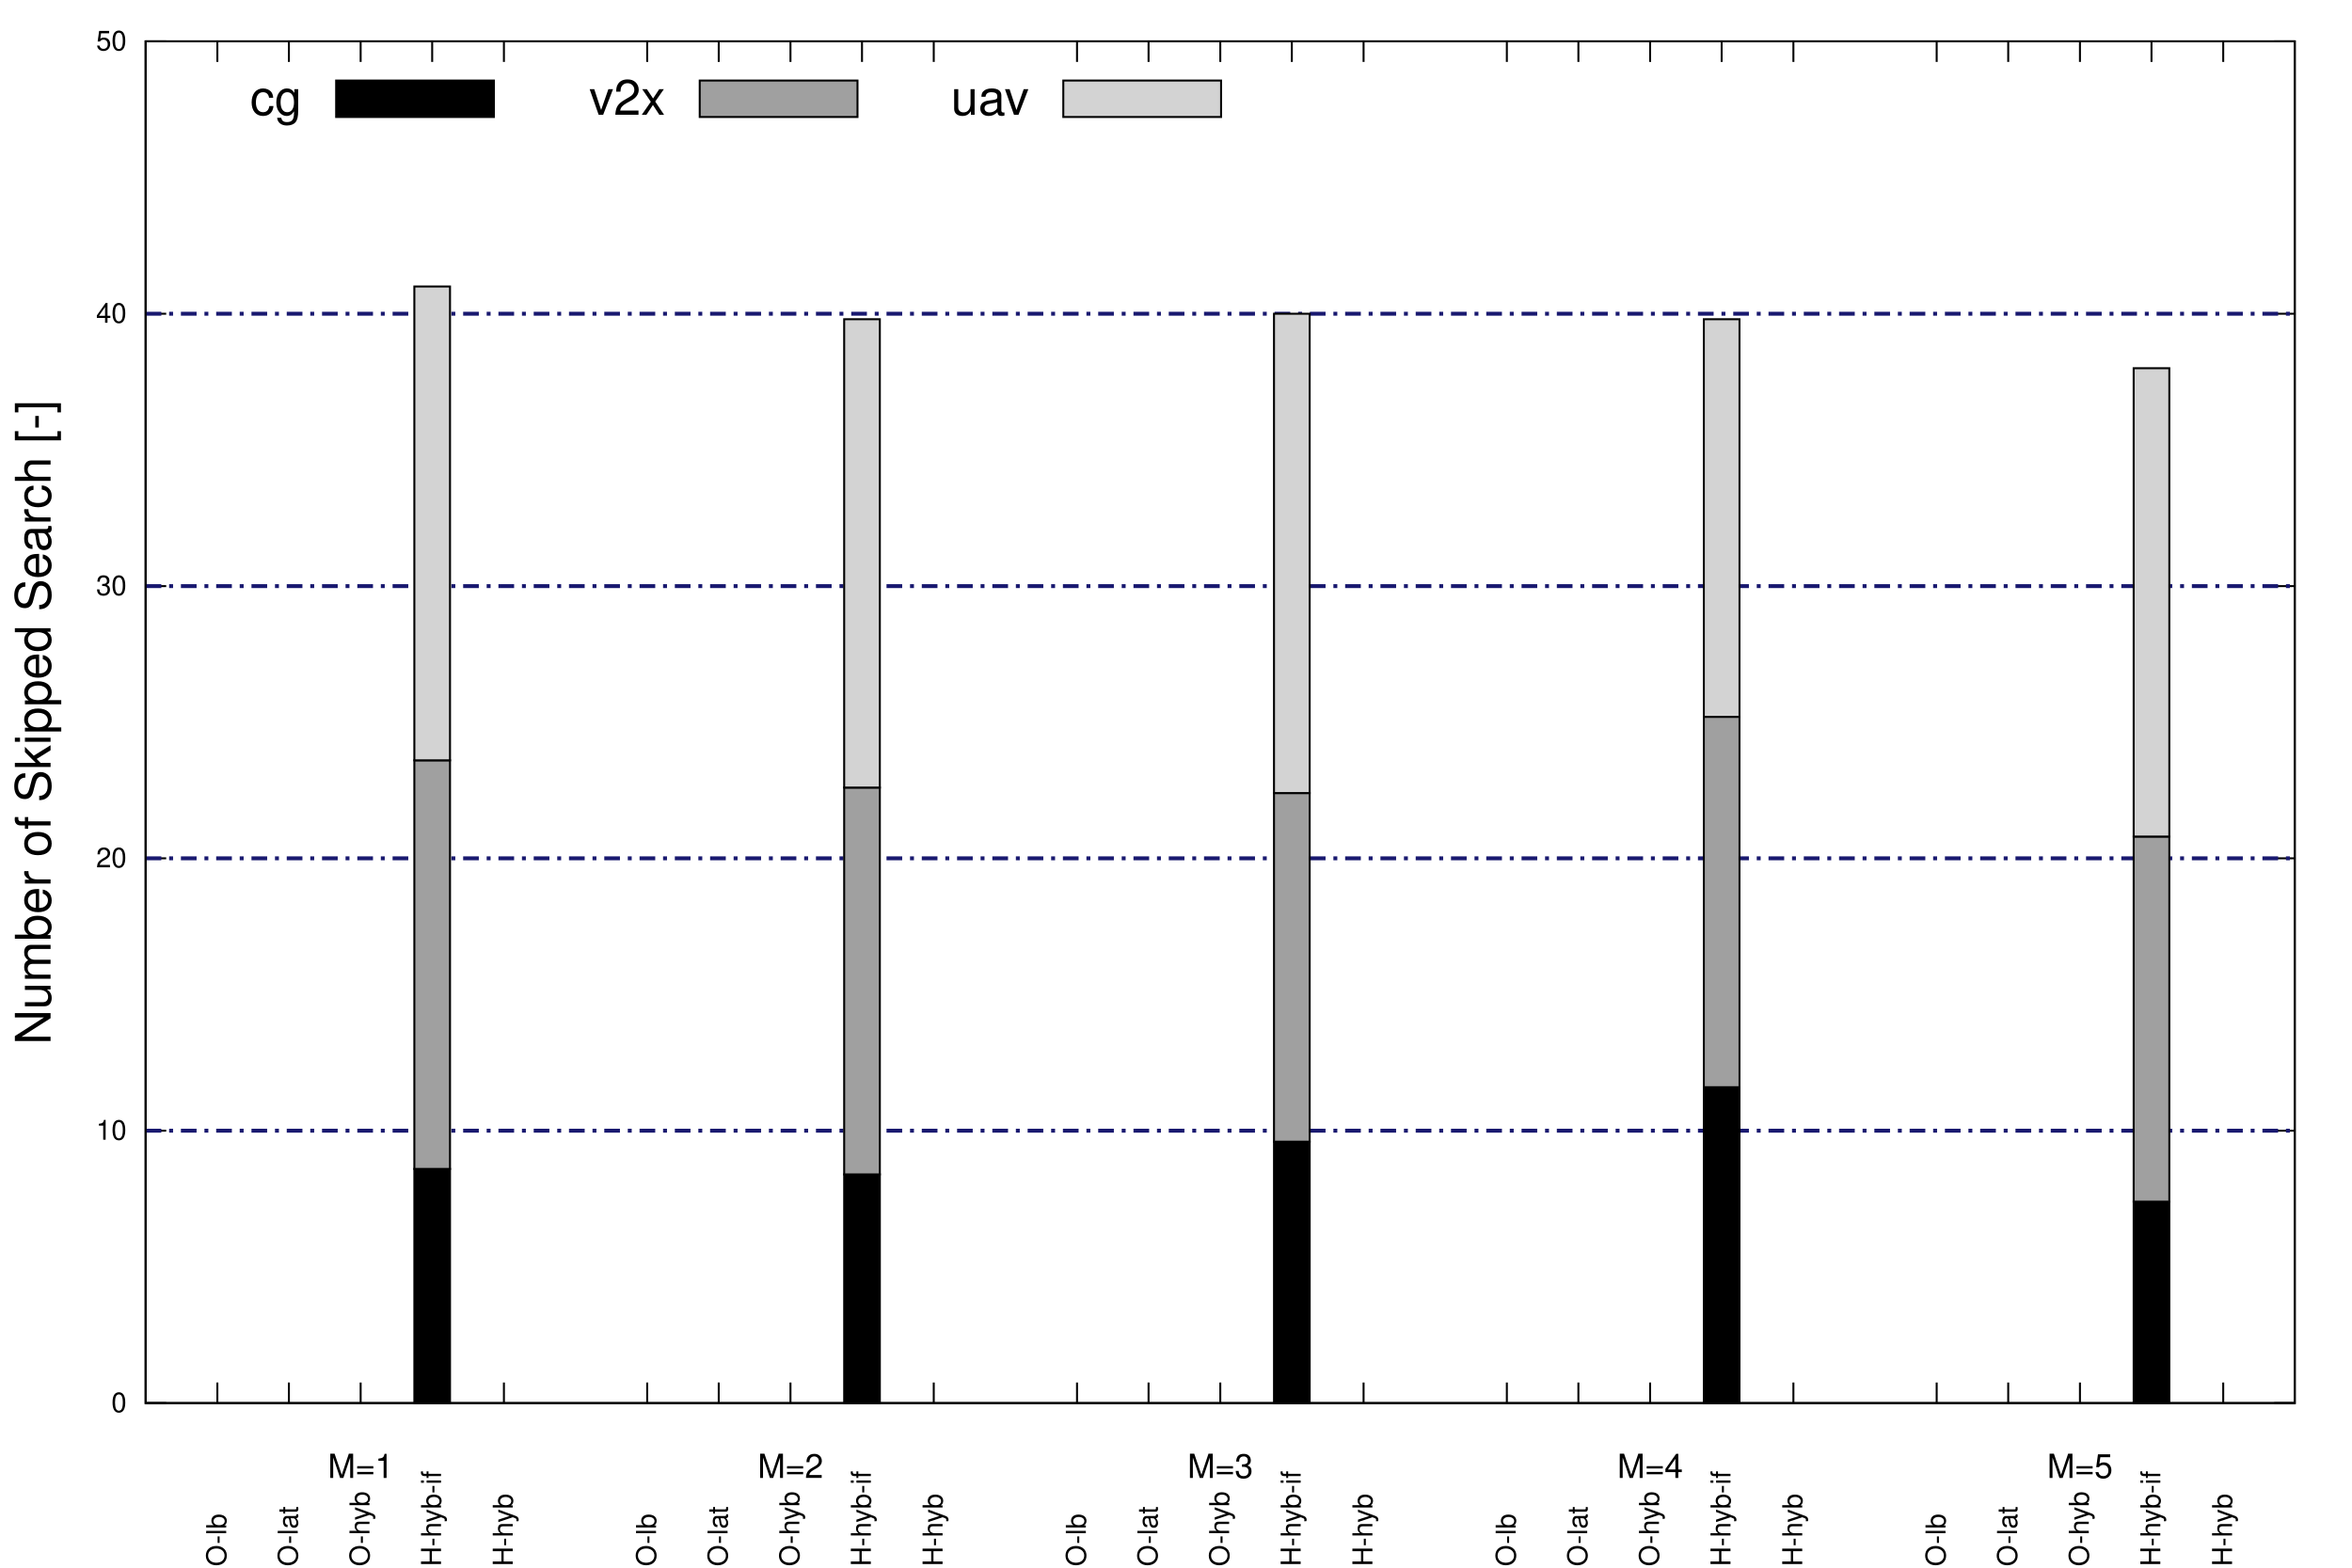
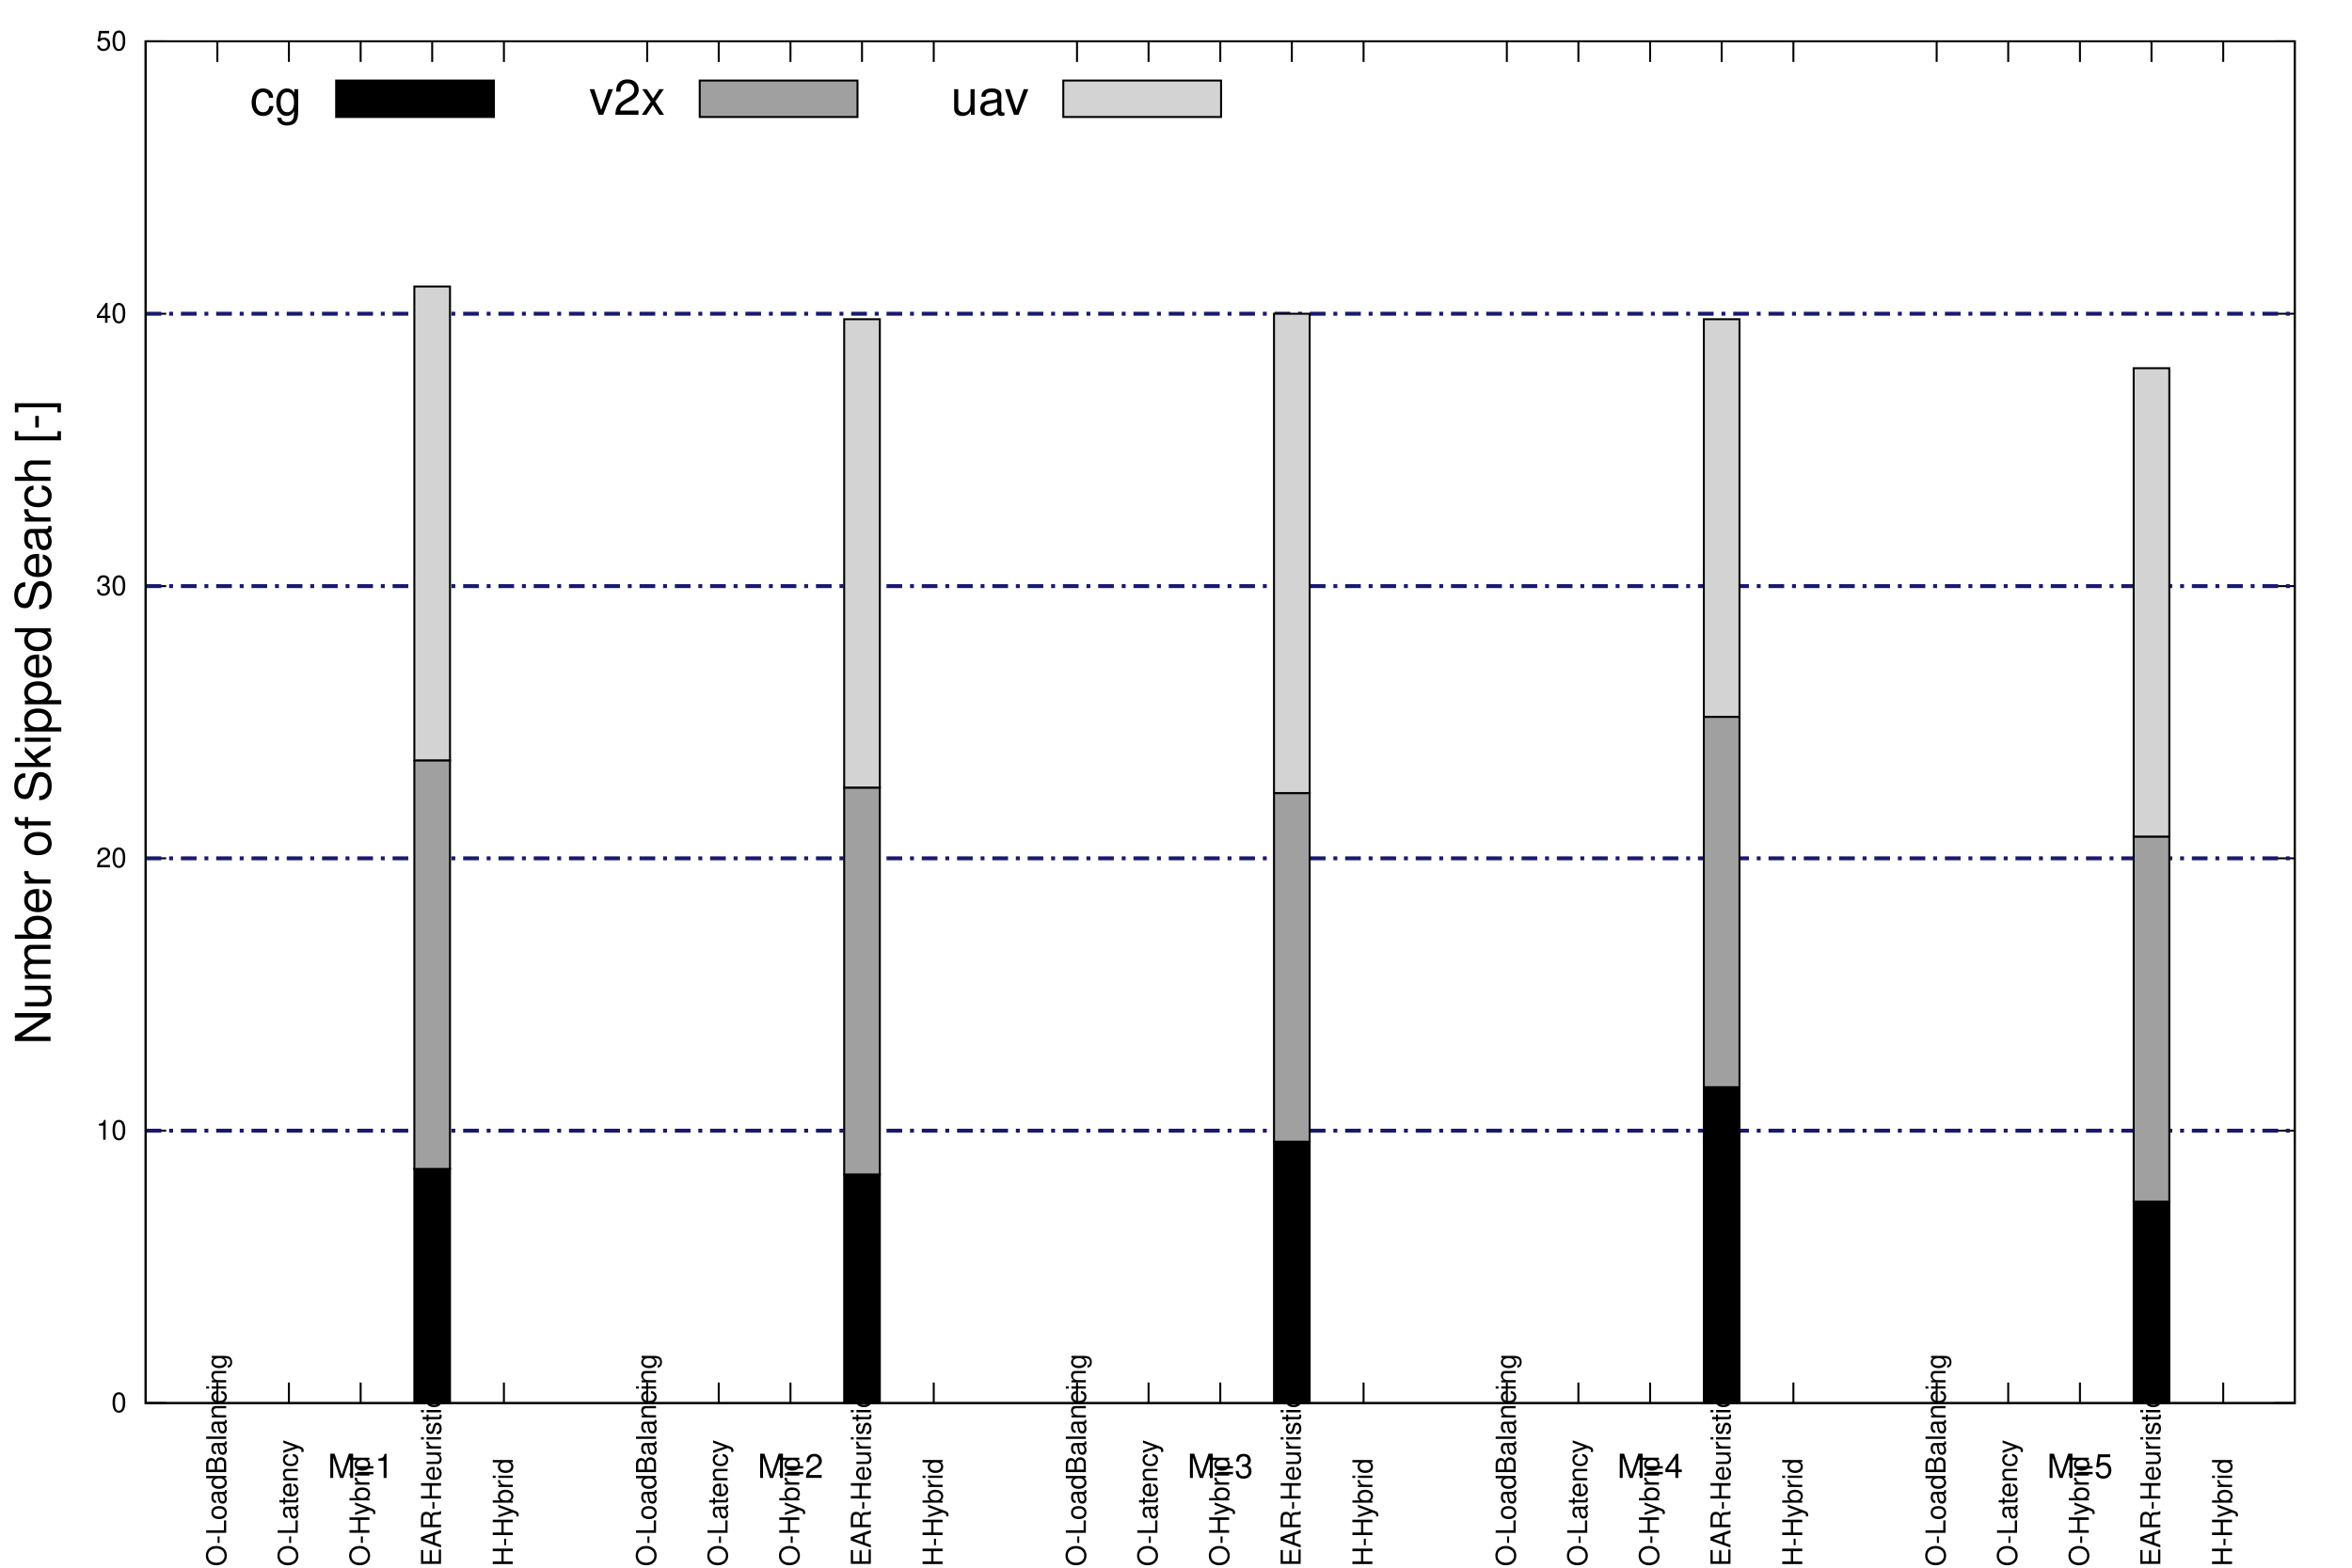
<svg xmlns="http://www.w3.org/2000/svg" xmlns:xlink="http://www.w3.org/1999/xlink" width="1200" height="800" viewBox="0 0 1200 800">
  <g id="gnuplot_canvas">
    <rect x="0" y="0" width="1200" height="800" fill="none" />
    <defs>
      <circle id="gpDot" r="0.5" stroke-width="0.5" stroke="currentColor" />
      <path id="gpPt0" stroke-width="0.190" stroke="currentColor" d="M-1,0 h2 M0,-1 v2" />
      <path id="gpPt1" stroke-width="0.190" stroke="currentColor" d="M-1,-1 L1,1 M1,-1 L-1,1" />
      <path id="gpPt2" stroke-width="0.190" stroke="currentColor" d="M-1,0 L1,0 M0,-1 L0,1 M-1,-1 L1,1 M-1,1 L1,-1" />
      <rect id="gpPt3" stroke-width="0.190" stroke="currentColor" x="-1" y="-1" width="2" height="2" />
      <rect id="gpPt4" stroke-width="0.190" stroke="currentColor" fill="currentColor" x="-1" y="-1" width="2" height="2" />
      <circle id="gpPt5" stroke-width="0.190" stroke="currentColor" cx="0" cy="0" r="1" />
      <use xlink:href="#gpPt5" id="gpPt6" fill="currentColor" stroke="none" />
      <path id="gpPt7" stroke-width="0.190" stroke="currentColor" d="M0,-1.33 L-1.33,0.67 L1.33,0.67 z" />
      <use xlink:href="#gpPt7" id="gpPt8" fill="currentColor" stroke="none" />
      <use xlink:href="#gpPt7" id="gpPt9" stroke="currentColor" transform="rotate(180)" />
      <use xlink:href="#gpPt9" id="gpPt10" fill="currentColor" stroke="none" />
      <use xlink:href="#gpPt3" id="gpPt11" stroke="currentColor" transform="rotate(45)" />
      <use xlink:href="#gpPt11" id="gpPt12" fill="currentColor" stroke="none" />
      <path id="gpPt13" stroke-width="0.190" stroke="currentColor" d="M0,1.330 L1.265,0.411 L0.782,-1.067 L-0.782,-1.076 L-1.265,0.411 z" />
      <use xlink:href="#gpPt13" id="gpPt14" fill="currentColor" stroke="none" />
      <filter id="textbox" filterUnits="objectBoundingBox" x="0" y="0" height="1" width="1">
        <feFlood flood-color="white" flood-opacity="1" result="bgnd" />
        <feComposite in="SourceGraphic" in2="bgnd" operator="atop" />
      </filter>
      <filter id="greybox" filterUnits="objectBoundingBox" x="0" y="0" height="1" width="1">
        <feFlood flood-color="lightgrey" flood-opacity="1" result="grey" />
        <feComposite in="SourceGraphic" in2="grey" operator="atop" />
      </filter>
    </defs>
    <g fill="none" color="white" stroke="currentColor" stroke-width="1.00" stroke-linecap="butt" stroke-linejoin="miter">
</g>
    <g fill="none" color="black" stroke="currentColor" stroke-width="1.00" stroke-linecap="butt" stroke-linejoin="miter">
      <path stroke="black" d="M74.3,716.0 L84.8,716.0 M1170.8,716.0 L1160.3,716.0  " />
      <g transform="translate(64.6,720.6)" stroke="none" fill="black" font-family="Helvetica" font-size="14.00" text-anchor="end">
        <text>
          <tspan font-family="Helvetica"> 0</tspan>
        </text>
      </g>
    </g>
    <g fill="none" color="black" stroke="currentColor" stroke-width="1.00" stroke-linecap="butt" stroke-linejoin="miter">
      <path stroke="black" d="M74.3,577.0 L84.8,577.0 M1170.8,577.0 L1160.3,577.0  " />
      <g transform="translate(64.6,581.6)" stroke="none" fill="black" font-family="Helvetica" font-size="14.00" text-anchor="end">
        <text>
          <tspan font-family="Helvetica"> 10</tspan>
        </text>
      </g>
    </g>
    <g fill="none" color="black" stroke="currentColor" stroke-width="1.00" stroke-linecap="butt" stroke-linejoin="miter">
      <path stroke="black" d="M74.3,438.0 L84.8,438.0 M1170.8,438.0 L1160.3,438.0  " />
      <g transform="translate(64.6,442.6)" stroke="none" fill="black" font-family="Helvetica" font-size="14.00" text-anchor="end">
        <text>
          <tspan font-family="Helvetica"> 20</tspan>
        </text>
      </g>
    </g>
    <g fill="none" color="black" stroke="currentColor" stroke-width="1.00" stroke-linecap="butt" stroke-linejoin="miter">
      <path stroke="black" d="M74.3,299.1 L84.8,299.1 M1170.8,299.1 L1160.3,299.1  " />
      <g transform="translate(64.6,303.7)" stroke="none" fill="black" font-family="Helvetica" font-size="14.00" text-anchor="end">
        <text>
          <tspan font-family="Helvetica"> 30</tspan>
        </text>
      </g>
    </g>
    <g fill="none" color="black" stroke="currentColor" stroke-width="1.00" stroke-linecap="butt" stroke-linejoin="miter">
      <path stroke="black" d="M74.3,160.1 L84.8,160.1 M1170.8,160.1 L1160.3,160.1  " />
      <g transform="translate(64.6,164.7)" stroke="none" fill="black" font-family="Helvetica" font-size="14.00" text-anchor="end">
        <text>
          <tspan font-family="Helvetica"> 40</tspan>
        </text>
      </g>
    </g>
    <g fill="none" color="black" stroke="currentColor" stroke-width="1.00" stroke-linecap="butt" stroke-linejoin="miter">
      <path stroke="black" d="M74.3,21.1 L84.8,21.1 M1170.8,21.1 L1160.3,21.1  " />
      <g transform="translate(64.6,25.7)" stroke="none" fill="black" font-family="Helvetica" font-size="14.00" text-anchor="end">
        <text>
          <tspan font-family="Helvetica"> 50</tspan>
        </text>
      </g>
    </g>
    <g fill="none" color="black" stroke="currentColor" stroke-width="1.00" stroke-linecap="butt" stroke-linejoin="miter">
      <path stroke="black" d="M110.9,716.0 L110.9,705.5 M110.9,21.1 L110.9,31.6  " />
      <g transform="translate(115.4,799.3) rotate(-90)" stroke="none" fill="black" font-family="Helvetica" font-size="14.00" text-anchor="start">
        <text>
-           <tspan font-family="Helvetica">O-lb</tspan>
+           <tspan font-family="Helvetica">O-LoadBalancing</tspan>
        </text>
      </g>
    </g>
    <g fill="none" color="black" stroke="currentColor" stroke-width="1.00" stroke-linecap="butt" stroke-linejoin="miter">
      <path stroke="black" d="M147.4,716.0 L147.4,705.5 M147.4,21.1 L147.4,31.6  " />
      <g transform="translate(151.9,799.3) rotate(-90)" stroke="none" fill="black" font-family="Helvetica" font-size="14.00" text-anchor="start">
        <text>
-           <tspan font-family="Helvetica">O-lat</tspan>
+           <tspan font-family="Helvetica">O-Latency</tspan>
        </text>
      </g>
    </g>
    <g fill="none" color="black" stroke="currentColor" stroke-width="1.00" stroke-linecap="butt" stroke-linejoin="miter">
      <path stroke="black" d="M184.0,716.0 L184.0,705.5 M184.0,21.1 L184.0,31.6  " />
      <g transform="translate(188.5,799.3) rotate(-90)" stroke="none" fill="black" font-family="Helvetica" font-size="14.00" text-anchor="start">
        <text>
-           <tspan font-family="Helvetica">O-hyb</tspan>
+           <tspan font-family="Helvetica">O-Hybrid</tspan>
        </text>
      </g>
    </g>
    <g fill="none" color="black" stroke="currentColor" stroke-width="1.00" stroke-linecap="butt" stroke-linejoin="miter">
      <path stroke="black" d="M220.5,716.0 L220.5,705.5 M220.5,21.1 L220.5,31.6  " />
      <g transform="translate(225.0,799.3) rotate(-90)" stroke="none" fill="black" font-family="Helvetica" font-size="14.00" text-anchor="start">
        <text>
-           <tspan font-family="Helvetica">H-hyb-if</tspan>
+           <tspan font-family="Helvetica">EAR-Heuristic</tspan>
        </text>
      </g>
    </g>
    <g fill="none" color="black" stroke="currentColor" stroke-width="1.00" stroke-linecap="butt" stroke-linejoin="miter">
      <path stroke="black" d="M257.1,716.0 L257.1,705.5 M257.1,21.1 L257.1,31.6  " />
      <g transform="translate(261.6,799.3) rotate(-90)" stroke="none" fill="black" font-family="Helvetica" font-size="14.00" text-anchor="start">
        <text>
-           <tspan font-family="Helvetica">H-hyb</tspan>
+           <tspan font-family="Helvetica">H-Hybrid</tspan>
        </text>
      </g>
    </g>
    <g fill="none" color="black" stroke="currentColor" stroke-width="1.00" stroke-linecap="butt" stroke-linejoin="miter">
      <path stroke="black" d="M330.2,716.0 L330.2,705.5 M330.2,21.1 L330.2,31.6  " />
      <g transform="translate(334.7,799.3) rotate(-90)" stroke="none" fill="black" font-family="Helvetica" font-size="14.00" text-anchor="start">
        <text>
-           <tspan font-family="Helvetica">O-lb</tspan>
+           <tspan font-family="Helvetica">O-LoadBalancing</tspan>
        </text>
      </g>
    </g>
    <g fill="none" color="black" stroke="currentColor" stroke-width="1.00" stroke-linecap="butt" stroke-linejoin="miter">
      <path stroke="black" d="M366.7,716.0 L366.7,705.5 M366.7,21.1 L366.7,31.6  " />
      <g transform="translate(371.2,799.3) rotate(-90)" stroke="none" fill="black" font-family="Helvetica" font-size="14.00" text-anchor="start">
        <text>
-           <tspan font-family="Helvetica">O-lat</tspan>
+           <tspan font-family="Helvetica">O-Latency</tspan>
        </text>
      </g>
    </g>
    <g fill="none" color="black" stroke="currentColor" stroke-width="1.00" stroke-linecap="butt" stroke-linejoin="miter">
      <path stroke="black" d="M403.3,716.0 L403.3,705.5 M403.3,21.1 L403.3,31.6  " />
      <g transform="translate(407.8,799.3) rotate(-90)" stroke="none" fill="black" font-family="Helvetica" font-size="14.00" text-anchor="start">
        <text>
-           <tspan font-family="Helvetica">O-hyb</tspan>
+           <tspan font-family="Helvetica">O-Hybrid</tspan>
        </text>
      </g>
    </g>
    <g fill="none" color="black" stroke="currentColor" stroke-width="1.00" stroke-linecap="butt" stroke-linejoin="miter">
      <path stroke="black" d="M439.8,716.0 L439.8,705.5 M439.8,21.1 L439.8,31.6  " />
      <g transform="translate(444.3,799.3) rotate(-90)" stroke="none" fill="black" font-family="Helvetica" font-size="14.00" text-anchor="start">
        <text>
-           <tspan font-family="Helvetica">H-hyb-if</tspan>
+           <tspan font-family="Helvetica">EAR-Heuristic</tspan>
        </text>
      </g>
    </g>
    <g fill="none" color="black" stroke="currentColor" stroke-width="1.00" stroke-linecap="butt" stroke-linejoin="miter">
      <path stroke="black" d="M476.4,716.0 L476.4,705.5 M476.4,21.1 L476.4,31.6  " />
      <g transform="translate(480.9,799.3) rotate(-90)" stroke="none" fill="black" font-family="Helvetica" font-size="14.00" text-anchor="start">
        <text>
-           <tspan font-family="Helvetica">H-hyb</tspan>
+           <tspan font-family="Helvetica">H-Hybrid</tspan>
        </text>
      </g>
    </g>
    <g fill="none" color="black" stroke="currentColor" stroke-width="1.00" stroke-linecap="butt" stroke-linejoin="miter">
      <path stroke="black" d="M549.5,716.0 L549.5,705.5 M549.5,21.1 L549.5,31.6  " />
      <g transform="translate(554.0,799.3) rotate(-90)" stroke="none" fill="black" font-family="Helvetica" font-size="14.00" text-anchor="start">
        <text>
-           <tspan font-family="Helvetica">O-lb</tspan>
+           <tspan font-family="Helvetica">O-LoadBalancing</tspan>
        </text>
      </g>
    </g>
    <g fill="none" color="black" stroke="currentColor" stroke-width="1.00" stroke-linecap="butt" stroke-linejoin="miter">
      <path stroke="black" d="M586.0,716.0 L586.0,705.5 M586.0,21.1 L586.0,31.6  " />
      <g transform="translate(590.5,799.3) rotate(-90)" stroke="none" fill="black" font-family="Helvetica" font-size="14.00" text-anchor="start">
        <text>
-           <tspan font-family="Helvetica">O-lat</tspan>
+           <tspan font-family="Helvetica">O-Latency</tspan>
        </text>
      </g>
    </g>
    <g fill="none" color="black" stroke="currentColor" stroke-width="1.00" stroke-linecap="butt" stroke-linejoin="miter">
      <path stroke="black" d="M622.6,716.0 L622.6,705.5 M622.6,21.1 L622.6,31.6  " />
      <g transform="translate(627.1,799.3) rotate(-90)" stroke="none" fill="black" font-family="Helvetica" font-size="14.00" text-anchor="start">
        <text>
-           <tspan font-family="Helvetica">O-hyb</tspan>
+           <tspan font-family="Helvetica">O-Hybrid</tspan>
        </text>
      </g>
    </g>
    <g fill="none" color="black" stroke="currentColor" stroke-width="1.00" stroke-linecap="butt" stroke-linejoin="miter">
      <path stroke="black" d="M659.1,716.0 L659.1,705.5 M659.1,21.1 L659.1,31.6  " />
      <g transform="translate(663.6,799.3) rotate(-90)" stroke="none" fill="black" font-family="Helvetica" font-size="14.00" text-anchor="start">
        <text>
-           <tspan font-family="Helvetica">H-hyb-if</tspan>
+           <tspan font-family="Helvetica">EAR-Heuristic</tspan>
        </text>
      </g>
    </g>
    <g fill="none" color="black" stroke="currentColor" stroke-width="1.00" stroke-linecap="butt" stroke-linejoin="miter">
      <path stroke="black" d="M695.7,716.0 L695.7,705.5 M695.7,21.1 L695.7,31.6  " />
      <g transform="translate(700.2,799.3) rotate(-90)" stroke="none" fill="black" font-family="Helvetica" font-size="14.00" text-anchor="start">
        <text>
-           <tspan font-family="Helvetica">H-hyb</tspan>
+           <tspan font-family="Helvetica">H-Hybrid</tspan>
        </text>
      </g>
    </g>
    <g fill="none" color="black" stroke="currentColor" stroke-width="1.00" stroke-linecap="butt" stroke-linejoin="miter">
      <path stroke="black" d="M768.8,716.0 L768.8,705.5 M768.8,21.1 L768.8,31.6  " />
      <g transform="translate(773.3,799.3) rotate(-90)" stroke="none" fill="black" font-family="Helvetica" font-size="14.00" text-anchor="start">
        <text>
-           <tspan font-family="Helvetica">O-lb</tspan>
+           <tspan font-family="Helvetica">O-LoadBalancing</tspan>
        </text>
      </g>
    </g>
    <g fill="none" color="black" stroke="currentColor" stroke-width="1.00" stroke-linecap="butt" stroke-linejoin="miter">
      <path stroke="black" d="M805.3,716.0 L805.3,705.5 M805.3,21.1 L805.3,31.6  " />
      <g transform="translate(809.8,799.3) rotate(-90)" stroke="none" fill="black" font-family="Helvetica" font-size="14.00" text-anchor="start">
        <text>
-           <tspan font-family="Helvetica">O-lat</tspan>
+           <tspan font-family="Helvetica">O-Latency</tspan>
        </text>
      </g>
    </g>
    <g fill="none" color="black" stroke="currentColor" stroke-width="1.00" stroke-linecap="butt" stroke-linejoin="miter">
      <path stroke="black" d="M841.9,716.0 L841.9,705.5 M841.9,21.1 L841.9,31.6  " />
      <g transform="translate(846.4,799.3) rotate(-90)" stroke="none" fill="black" font-family="Helvetica" font-size="14.00" text-anchor="start">
        <text>
-           <tspan font-family="Helvetica">O-hyb</tspan>
+           <tspan font-family="Helvetica">O-Hybrid</tspan>
        </text>
      </g>
    </g>
    <g fill="none" color="black" stroke="currentColor" stroke-width="1.00" stroke-linecap="butt" stroke-linejoin="miter">
      <path stroke="black" d="M878.4,716.0 L878.4,705.5 M878.4,21.1 L878.4,31.6  " />
      <g transform="translate(882.9,799.3) rotate(-90)" stroke="none" fill="black" font-family="Helvetica" font-size="14.00" text-anchor="start">
        <text>
-           <tspan font-family="Helvetica">H-hyb-if</tspan>
+           <tspan font-family="Helvetica">EAR-Heuristic</tspan>
        </text>
      </g>
    </g>
    <g fill="none" color="black" stroke="currentColor" stroke-width="1.00" stroke-linecap="butt" stroke-linejoin="miter">
      <path stroke="black" d="M915.0,716.0 L915.0,705.5 M915.0,21.1 L915.0,31.6  " />
      <g transform="translate(919.5,799.3) rotate(-90)" stroke="none" fill="black" font-family="Helvetica" font-size="14.00" text-anchor="start">
        <text>
-           <tspan font-family="Helvetica">H-hyb</tspan>
+           <tspan font-family="Helvetica">H-Hybrid</tspan>
        </text>
      </g>
    </g>
    <g fill="none" color="black" stroke="currentColor" stroke-width="1.00" stroke-linecap="butt" stroke-linejoin="miter">
      <path stroke="black" d="M988.1,716.0 L988.1,705.5 M988.1,21.1 L988.1,31.6  " />
      <g transform="translate(992.6,799.3) rotate(-90)" stroke="none" fill="black" font-family="Helvetica" font-size="14.00" text-anchor="start">
        <text>
-           <tspan font-family="Helvetica">O-lb</tspan>
+           <tspan font-family="Helvetica">O-LoadBalancing</tspan>
        </text>
      </g>
    </g>
    <g fill="none" color="black" stroke="currentColor" stroke-width="1.00" stroke-linecap="butt" stroke-linejoin="miter">
      <path stroke="black" d="M1024.6,716.0 L1024.6,705.5 M1024.6,21.1 L1024.6,31.6  " />
      <g transform="translate(1029.1,799.3) rotate(-90)" stroke="none" fill="black" font-family="Helvetica" font-size="14.00" text-anchor="start">
        <text>
-           <tspan font-family="Helvetica">O-lat</tspan>
+           <tspan font-family="Helvetica">O-Latency</tspan>
        </text>
      </g>
    </g>
    <g fill="none" color="black" stroke="currentColor" stroke-width="1.00" stroke-linecap="butt" stroke-linejoin="miter">
      <path stroke="black" d="M1061.2,716.0 L1061.2,705.5 M1061.2,21.1 L1061.2,31.6  " />
      <g transform="translate(1065.7,799.3) rotate(-90)" stroke="none" fill="black" font-family="Helvetica" font-size="14.00" text-anchor="start">
        <text>
-           <tspan font-family="Helvetica">O-hyb</tspan>
+           <tspan font-family="Helvetica">O-Hybrid</tspan>
        </text>
      </g>
    </g>
    <g fill="none" color="black" stroke="currentColor" stroke-width="1.00" stroke-linecap="butt" stroke-linejoin="miter">
      <path stroke="black" d="M1097.7,716.0 L1097.7,705.5 M1097.7,21.1 L1097.7,31.6  " />
      <g transform="translate(1102.2,799.3) rotate(-90)" stroke="none" fill="black" font-family="Helvetica" font-size="14.00" text-anchor="start">
        <text>
-           <tspan font-family="Helvetica">H-hyb-if</tspan>
+           <tspan font-family="Helvetica">EAR-Heuristic</tspan>
        </text>
      </g>
    </g>
    <g fill="none" color="black" stroke="currentColor" stroke-width="1.00" stroke-linecap="butt" stroke-linejoin="miter">
      <path stroke="black" d="M1134.3,716.0 L1134.3,705.5 M1134.3,21.1 L1134.3,31.6  " />
      <g transform="translate(1138.8,799.3) rotate(-90)" stroke="none" fill="black" font-family="Helvetica" font-size="14.00" text-anchor="start">
        <text>
-           <tspan font-family="Helvetica">H-hyb</tspan>
+           <tspan font-family="Helvetica">H-Hybrid</tspan>
        </text>
      </g>
    </g>
    <g fill="none" color="black" stroke="currentColor" stroke-width="1.00" stroke-linecap="butt" stroke-linejoin="miter">
</g>
    <g fill="none" color="black" stroke="currentColor" stroke-width="1.00" stroke-linecap="butt" stroke-linejoin="miter">
      <path stroke="black" d="M74.3,21.1 L74.3,716.0 L1170.8,716.0 L1170.8,21.1 L74.3,21.1 Z  " />
    </g>
    <g fill="none" color="black" stroke="black" stroke-width="2.00" stroke-linecap="butt" stroke-linejoin="miter">
</g>
    <g fill="none" color="black" stroke="currentColor" stroke-width="2.00" stroke-linecap="butt" stroke-linejoin="miter">
      <path stroke="rgb( 25,  25, 112)" stroke-dasharray=" 8,4,2,4" d="M74.3,577.0 L1170.8,577.0  " />
    </g>
    <g fill="none" color="black" stroke="currentColor" stroke-width="2.00" stroke-linecap="butt" stroke-linejoin="miter">
      <path stroke="rgb( 25,  25, 112)" stroke-dasharray=" 8,4,2,4" d="M74.3,438.0 L1170.8,438.0  " />
    </g>
    <g fill="none" color="black" stroke="currentColor" stroke-width="2.00" stroke-linecap="butt" stroke-linejoin="miter">
      <path stroke="rgb( 25,  25, 112)" stroke-dasharray=" 8,4,2,4" d="M74.3,299.1 L1170.8,299.1  " />
    </g>
    <g fill="none" color="black" stroke="currentColor" stroke-width="2.00" stroke-linecap="butt" stroke-linejoin="miter">
      <path stroke="rgb( 25,  25, 112)" stroke-dasharray=" 8,4,2,4" d="M74.3,160.1 L1170.8,160.1  " />
    </g>
    <g fill="none" color="black" stroke="rgb( 25,  25, 112)" stroke-width="1.00" stroke-linecap="butt" stroke-linejoin="miter">
</g>
    <g fill="none" color="black" stroke="currentColor" stroke-width="1.00" stroke-linecap="butt" stroke-linejoin="miter">
      <g transform="translate(25.8,368.6) rotate(270)" stroke="none" fill="black" font-family="Helvetica" font-size="25.00" text-anchor="middle">
        <text>
          <tspan font-family="Helvetica">Number of Skipped Search [-]</tspan>
        </text>
      </g>
    </g>
    <g fill="none" color="black" stroke="currentColor" stroke-width="1.00" stroke-linecap="butt" stroke-linejoin="miter">
</g>
    <g id="gnuplot_plot_1">
      <g fill="none" color="black" stroke="currentColor" stroke-width="1.00" stroke-linecap="butt" stroke-linejoin="miter">
        <g transform="translate(154.0,58.6)" stroke="none" fill="black" font-family="Helvetica" font-size="25.00" text-anchor="end">
          <text>
            <tspan font-family="Helvetica">cg</tspan>
          </text>
        </g>
      </g>
      <g fill="none" color="black" stroke="currentColor" stroke-width="1.00" stroke-linecap="butt" stroke-linejoin="miter">
        <g stroke="none" shape-rendering="crispEdges">
          <polygon fill="rgb(  0,   0,   0)" points="171.5,59.7 252.0,59.7 252.0,41.0 171.5,41.0 " />
        </g>
        <path stroke="black" d="M171.5,59.7 L252.0,59.7 L252.0,41.1 L171.5,41.1 L171.5,59.7 Z  " />
      </g>
      <g fill="none" color="black" stroke="currentColor" stroke-width="1.00" stroke-linecap="butt" stroke-linejoin="miter">
        <g stroke="none" shape-rendering="crispEdges">
          <polygon fill="rgb(  0,   0,   0)" points="211.4,716.0 229.7,716.0 229.7,596.4 211.4,596.4 " />
        </g>
        <path stroke="black" d="M211.4,716.0 L211.4,596.5 L229.6,596.5 L229.6,716.0 L211.4,716.0 Z  " />
      </g>
      <g fill="none" color="black" stroke="currentColor" stroke-width="1.00" stroke-linecap="butt" stroke-linejoin="miter">
</g>
    </g>
    <g id="gnuplot_plot_2">
      <g fill="none" color="black" stroke="currentColor" stroke-width="1.00" stroke-linecap="butt" stroke-linejoin="miter">
        <g stroke="none" shape-rendering="crispEdges">
          <polygon fill="rgb(160, 160, 160)" points="211.4,596.5 229.7,596.5 229.7,387.9 211.4,387.9 " />
        </g>
        <path stroke="black" d="M211.4,596.5 L211.4,388.0 L229.6,388.0 L229.6,596.5 L211.4,596.5 Z  " />
      </g>
      <g fill="none" color="black" stroke="currentColor" stroke-width="1.00" stroke-linecap="butt" stroke-linejoin="miter">
</g>
    </g>
    <g id="gnuplot_plot_3">
      <g fill="none" color="black" stroke="currentColor" stroke-width="1.00" stroke-linecap="butt" stroke-linejoin="miter">
        <g stroke="none" shape-rendering="crispEdges">
          <polygon fill="rgb(211, 211, 211)" points="211.4,388.0 229.7,388.0 229.7,146.1 211.4,146.1 " />
        </g>
        <path stroke="black" d="M211.4,388.0 L211.4,146.2 L229.6,146.2 L229.6,388.0 L211.4,388.0 Z  " />
      </g>
      <g fill="none" color="black" stroke="currentColor" stroke-width="1.00" stroke-linecap="butt" stroke-linejoin="miter">
</g>
    </g>
    <g id="gnuplot_plot_4">
      <g fill="none" color="black" stroke="currentColor" stroke-width="1.00" stroke-linecap="butt" stroke-linejoin="miter">
        <g stroke="none" shape-rendering="crispEdges">
          <polygon fill="rgb(  0,   0,   0)" points="430.7,716.0 449.0,716.0 449.0,599.2 430.7,599.2 " />
        </g>
        <path stroke="black" d="M430.7,716.0 L430.7,599.3 L448.9,599.3 L448.9,716.0 L430.7,716.0 Z  " />
      </g>
      <g fill="none" color="black" stroke="currentColor" stroke-width="1.00" stroke-linecap="butt" stroke-linejoin="miter">
</g>
    </g>
    <g id="gnuplot_plot_5">
      <g fill="none" color="black" stroke="currentColor" stroke-width="1.00" stroke-linecap="butt" stroke-linejoin="miter">
        <g transform="translate(339.5,58.6)" stroke="none" fill="black" font-family="Helvetica" font-size="25.00" text-anchor="end">
          <text>
            <tspan font-family="Helvetica">v2x</tspan>
          </text>
        </g>
      </g>
      <g fill="none" color="black" stroke="currentColor" stroke-width="1.00" stroke-linecap="butt" stroke-linejoin="miter">
        <g stroke="none" shape-rendering="crispEdges">
          <polygon fill="rgb(160, 160, 160)" points="357.0,59.7 437.5,59.7 437.5,41.0 357.0,41.0 " />
        </g>
        <path stroke="black" d="M357.0,59.7 L437.5,59.7 L437.5,41.1 L357.0,41.1 L357.0,59.7 Z  " />
      </g>
      <g fill="none" color="black" stroke="currentColor" stroke-width="1.00" stroke-linecap="butt" stroke-linejoin="miter">
        <g stroke="none" shape-rendering="crispEdges">
          <polygon fill="rgb(160, 160, 160)" points="430.7,599.3 449.0,599.3 449.0,401.8 430.7,401.8 " />
        </g>
        <path stroke="black" d="M430.7,599.3 L430.7,401.9 L448.9,401.9 L448.9,599.3 L430.7,599.3 Z  " />
      </g>
      <g fill="none" color="black" stroke="currentColor" stroke-width="1.00" stroke-linecap="butt" stroke-linejoin="miter">
</g>
    </g>
    <g id="gnuplot_plot_6">
      <g fill="none" color="black" stroke="currentColor" stroke-width="1.00" stroke-linecap="butt" stroke-linejoin="miter">
        <g stroke="none" shape-rendering="crispEdges">
          <polygon fill="rgb(211, 211, 211)" points="430.7,401.9 449.0,401.9 449.0,162.8 430.7,162.8 " />
        </g>
        <path stroke="black" d="M430.7,401.9 L430.7,162.9 L448.9,162.9 L448.9,401.9 L430.7,401.9 Z  " />
      </g>
      <g fill="none" color="black" stroke="currentColor" stroke-width="1.00" stroke-linecap="butt" stroke-linejoin="miter">
</g>
    </g>
    <g id="gnuplot_plot_7">
      <g fill="none" color="black" stroke="currentColor" stroke-width="1.00" stroke-linecap="butt" stroke-linejoin="miter">
        <g stroke="none" shape-rendering="crispEdges">
          <polygon fill="rgb(  0,   0,   0)" points="650.0,716.0 668.3,716.0 668.3,582.5 650.0,582.5 " />
        </g>
        <path stroke="black" d="M650.0,716.0 L650.0,582.6 L668.2,582.6 L668.2,716.0 L650.0,716.0 Z  " />
      </g>
      <g fill="none" color="black" stroke="currentColor" stroke-width="1.00" stroke-linecap="butt" stroke-linejoin="miter">
</g>
    </g>
    <g id="gnuplot_plot_8">
      <g fill="none" color="black" stroke="currentColor" stroke-width="1.00" stroke-linecap="butt" stroke-linejoin="miter">
        <g stroke="none" shape-rendering="crispEdges">
          <polygon fill="rgb(160, 160, 160)" points="650.0,582.6 668.3,582.6 668.3,404.6 650.0,404.6 " />
        </g>
        <path stroke="black" d="M650.0,582.6 L650.0,404.7 L668.2,404.7 L668.2,582.6 L650.0,582.6 Z  " />
      </g>
      <g fill="none" color="black" stroke="currentColor" stroke-width="1.00" stroke-linecap="butt" stroke-linejoin="miter">
</g>
    </g>
    <g id="gnuplot_plot_9">
      <g fill="none" color="black" stroke="currentColor" stroke-width="1.00" stroke-linecap="butt" stroke-linejoin="miter">
        <g transform="translate(525.0,58.6)" stroke="none" fill="black" font-family="Helvetica" font-size="25.00" text-anchor="end">
          <text>
            <tspan font-family="Helvetica">uav</tspan>
          </text>
        </g>
      </g>
      <g fill="none" color="black" stroke="currentColor" stroke-width="1.00" stroke-linecap="butt" stroke-linejoin="miter">
        <g stroke="none" shape-rendering="crispEdges">
          <polygon fill="rgb(211, 211, 211)" points="542.5,59.7 623.0,59.7 623.0,41.0 542.5,41.0 " />
        </g>
        <path stroke="black" d="M542.5,59.7 L623.0,59.7 L623.0,41.1 L542.5,41.1 L542.5,59.7 Z  " />
      </g>
      <g fill="none" color="black" stroke="currentColor" stroke-width="1.00" stroke-linecap="butt" stroke-linejoin="miter">
        <g stroke="none" shape-rendering="crispEdges">
          <polygon fill="rgb(211, 211, 211)" points="650.0,404.7 668.3,404.7 668.3,160.0 650.0,160.0 " />
        </g>
        <path stroke="black" d="M650.0,404.7 L650.0,160.1 L668.2,160.1 L668.2,404.7 L650.0,404.7 Z  " />
      </g>
      <g fill="none" color="black" stroke="currentColor" stroke-width="1.00" stroke-linecap="butt" stroke-linejoin="miter">
</g>
    </g>
    <g id="gnuplot_plot_10">
      <g fill="none" color="black" stroke="currentColor" stroke-width="1.00" stroke-linecap="butt" stroke-linejoin="miter">
        <g stroke="none" shape-rendering="crispEdges">
          <polygon fill="rgb(  0,   0,   0)" points="869.3,716.0 887.6,716.0 887.6,554.7 869.3,554.7 " />
        </g>
        <path stroke="black" d="M869.3,716.0 L869.3,554.8 L887.5,554.8 L887.5,716.0 L869.3,716.0 Z  " />
      </g>
      <g fill="none" color="black" stroke="currentColor" stroke-width="1.00" stroke-linecap="butt" stroke-linejoin="miter">
</g>
    </g>
    <g id="gnuplot_plot_11">
      <g fill="none" color="black" stroke="currentColor" stroke-width="1.00" stroke-linecap="butt" stroke-linejoin="miter">
        <g stroke="none" shape-rendering="crispEdges">
          <polygon fill="rgb(160, 160, 160)" points="869.3,554.8 887.6,554.8 887.6,365.7 869.3,365.7 " />
        </g>
        <path stroke="black" d="M869.3,554.8 L869.3,365.8 L887.5,365.8 L887.5,554.8 L869.3,554.8 Z  " />
      </g>
      <g fill="none" color="black" stroke="currentColor" stroke-width="1.00" stroke-linecap="butt" stroke-linejoin="miter">
</g>
    </g>
    <g id="gnuplot_plot_12">
      <g fill="none" color="black" stroke="currentColor" stroke-width="1.00" stroke-linecap="butt" stroke-linejoin="miter">
        <g stroke="none" shape-rendering="crispEdges">
          <polygon fill="rgb(211, 211, 211)" points="869.3,365.8 887.6,365.8 887.6,162.8 869.3,162.8 " />
        </g>
        <path stroke="black" d="M869.3,365.8 L869.3,162.9 L887.5,162.9 L887.5,365.8 L869.3,365.8 Z  " />
      </g>
      <g fill="none" color="black" stroke="currentColor" stroke-width="1.00" stroke-linecap="butt" stroke-linejoin="miter">
</g>
    </g>
    <g id="gnuplot_plot_13">
      <g fill="none" color="black" stroke="currentColor" stroke-width="1.00" stroke-linecap="butt" stroke-linejoin="miter">
        <g stroke="none" shape-rendering="crispEdges">
          <polygon fill="rgb(  0,   0,   0)" points="1088.6,716.0 1106.9,716.0 1106.9,613.1 1088.6,613.1 " />
        </g>
        <path stroke="black" d="M1088.6,716.0 L1088.6,613.2 L1106.8,613.2 L1106.8,716.0 L1088.6,716.0 Z  " />
      </g>
      <g fill="none" color="black" stroke="currentColor" stroke-width="1.00" stroke-linecap="butt" stroke-linejoin="miter">
</g>
    </g>
    <g id="gnuplot_plot_14">
      <g fill="none" color="black" stroke="currentColor" stroke-width="1.00" stroke-linecap="butt" stroke-linejoin="miter">
        <g stroke="none" shape-rendering="crispEdges">
          <polygon fill="rgb(160, 160, 160)" points="1088.6,613.2 1106.9,613.2 1106.9,426.8 1088.6,426.8 " />
        </g>
        <path stroke="black" d="M1088.6,613.2 L1088.6,426.9 L1106.8,426.9 L1106.8,613.2 L1088.6,613.2 Z  " />
      </g>
      <g fill="none" color="black" stroke="currentColor" stroke-width="1.00" stroke-linecap="butt" stroke-linejoin="miter">
</g>
    </g>
    <g id="gnuplot_plot_15">
      <g fill="none" color="black" stroke="currentColor" stroke-width="1.00" stroke-linecap="butt" stroke-linejoin="miter">
        <g stroke="none" shape-rendering="crispEdges">
          <polygon fill="rgb(211, 211, 211)" points="1088.6,426.9 1106.9,426.9 1106.9,187.8 1088.6,187.8 " />
        </g>
        <path stroke="black" d="M1088.6,426.9 L1088.6,187.9 L1106.8,187.9 L1106.8,426.9 L1088.6,426.9 Z  " />
      </g>
      <g fill="none" color="black" stroke="currentColor" stroke-width="1.00" stroke-linecap="butt" stroke-linejoin="miter">
</g>
    </g>
    <g fill="none" color="white" stroke="rgb(211, 211, 211)" stroke-width="2.00" stroke-linecap="butt" stroke-linejoin="miter">
</g>
    <g fill="none" color="black" stroke="currentColor" stroke-width="2.00" stroke-linecap="butt" stroke-linejoin="miter">
</g>
    <g fill="none" color="black" stroke="black" stroke-width="1.00" stroke-linecap="butt" stroke-linejoin="miter">
</g>
    <g fill="none" color="black" stroke="currentColor" stroke-width="1.00" stroke-linecap="butt" stroke-linejoin="miter">
      <path stroke="black" d="M74.3,21.1 L74.3,716.0 L1170.8,716.0 L1170.8,21.1 L74.3,21.1 Z  " />
      <g transform="translate(1061.2,754.2)" stroke="none" fill="black" font-family="Helvetica" font-size="17.00" text-anchor="middle">
        <text>
          <tspan font-family="Helvetica">M=5</tspan>
        </text>
      </g>
    </g>
    <g fill="none" color="black" stroke="currentColor" stroke-width="1.00" stroke-linecap="butt" stroke-linejoin="miter">
      <g transform="translate(841.9,754.2)" stroke="none" fill="black" font-family="Helvetica" font-size="17.00" text-anchor="middle">
        <text>
          <tspan font-family="Helvetica">M=4</tspan>
        </text>
      </g>
    </g>
    <g fill="none" color="black" stroke="currentColor" stroke-width="1.00" stroke-linecap="butt" stroke-linejoin="miter">
      <g transform="translate(622.6,754.2)" stroke="none" fill="black" font-family="Helvetica" font-size="17.00" text-anchor="middle">
        <text>
          <tspan font-family="Helvetica">M=3</tspan>
        </text>
      </g>
    </g>
    <g fill="none" color="black" stroke="currentColor" stroke-width="1.00" stroke-linecap="butt" stroke-linejoin="miter">
      <g transform="translate(403.3,754.2)" stroke="none" fill="black" font-family="Helvetica" font-size="17.00" text-anchor="middle">
        <text>
          <tspan font-family="Helvetica">M=2</tspan>
        </text>
      </g>
    </g>
    <g fill="none" color="black" stroke="currentColor" stroke-width="1.00" stroke-linecap="butt" stroke-linejoin="miter">
      <g transform="translate(184.0,754.2)" stroke="none" fill="black" font-family="Helvetica" font-size="17.00" text-anchor="middle">
        <text>
          <tspan font-family="Helvetica">M=1</tspan>
        </text>
      </g>
    </g>
    <g fill="none" color="black" stroke="currentColor" stroke-width="1.00" stroke-linecap="butt" stroke-linejoin="miter">
</g>
    <g fill="none" color="black" stroke="currentColor" stroke-width="1.00" stroke-linecap="butt" stroke-linejoin="miter">
</g>
  </g>
</svg>
